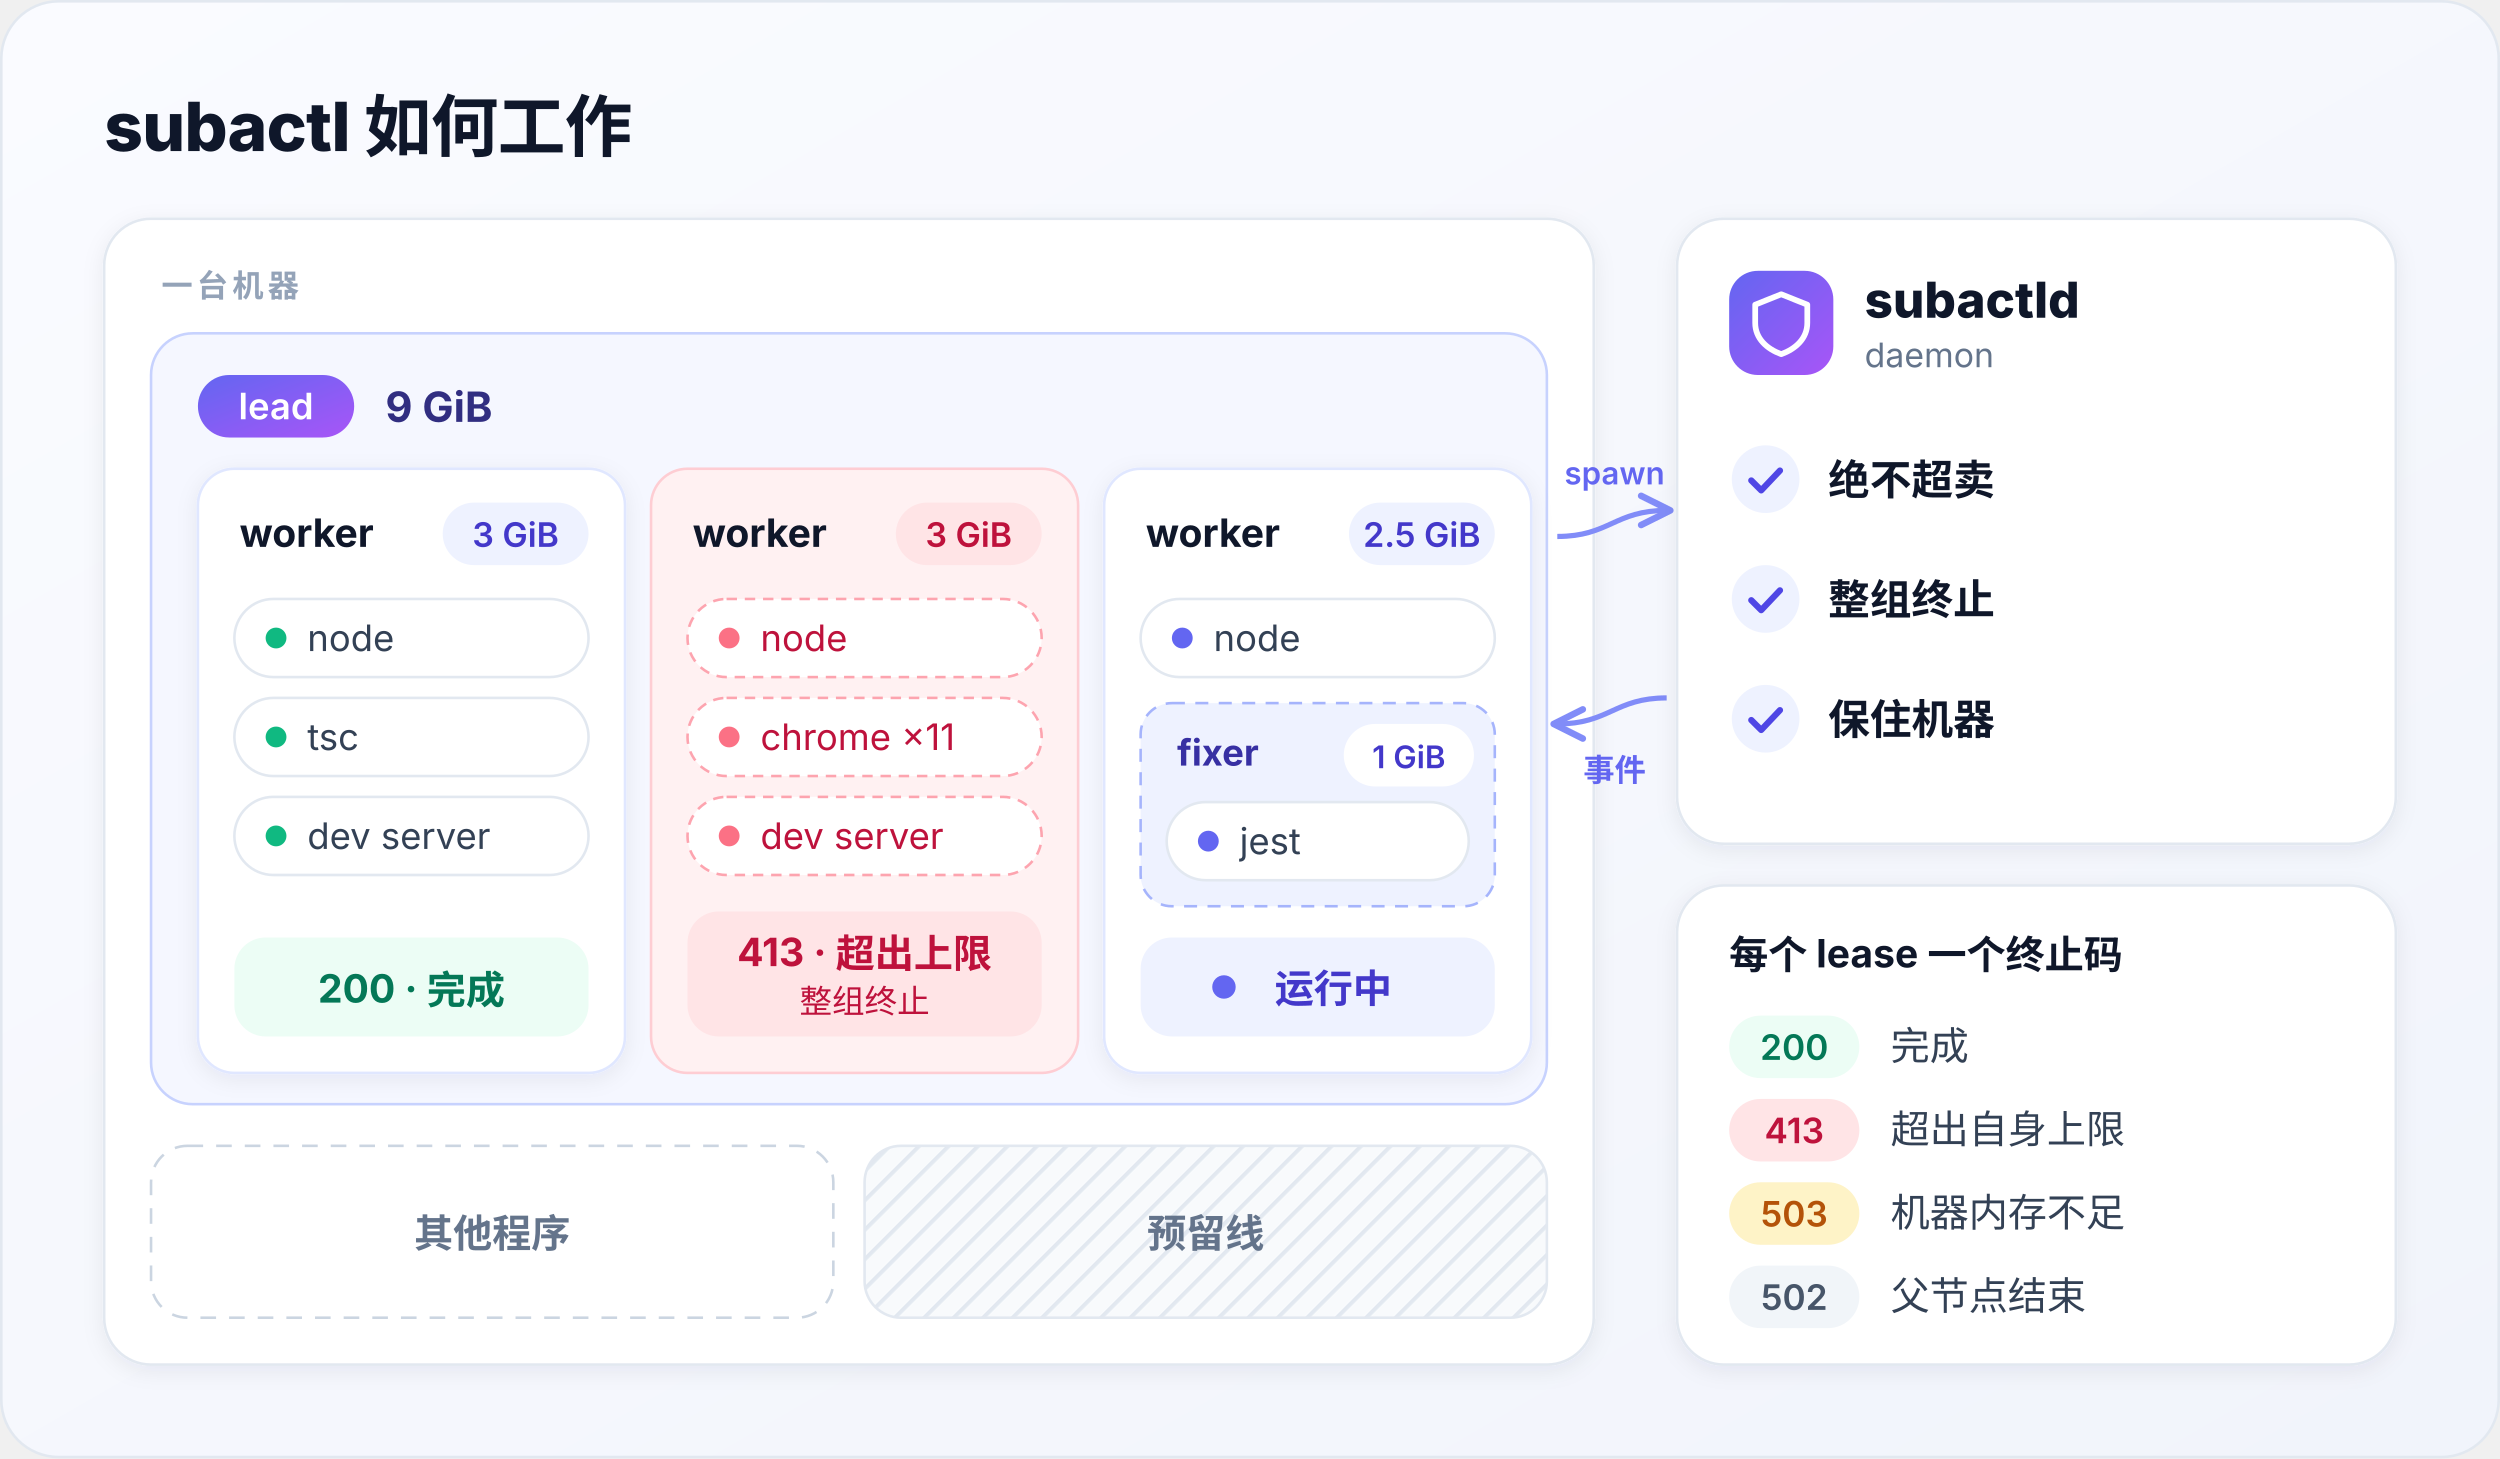
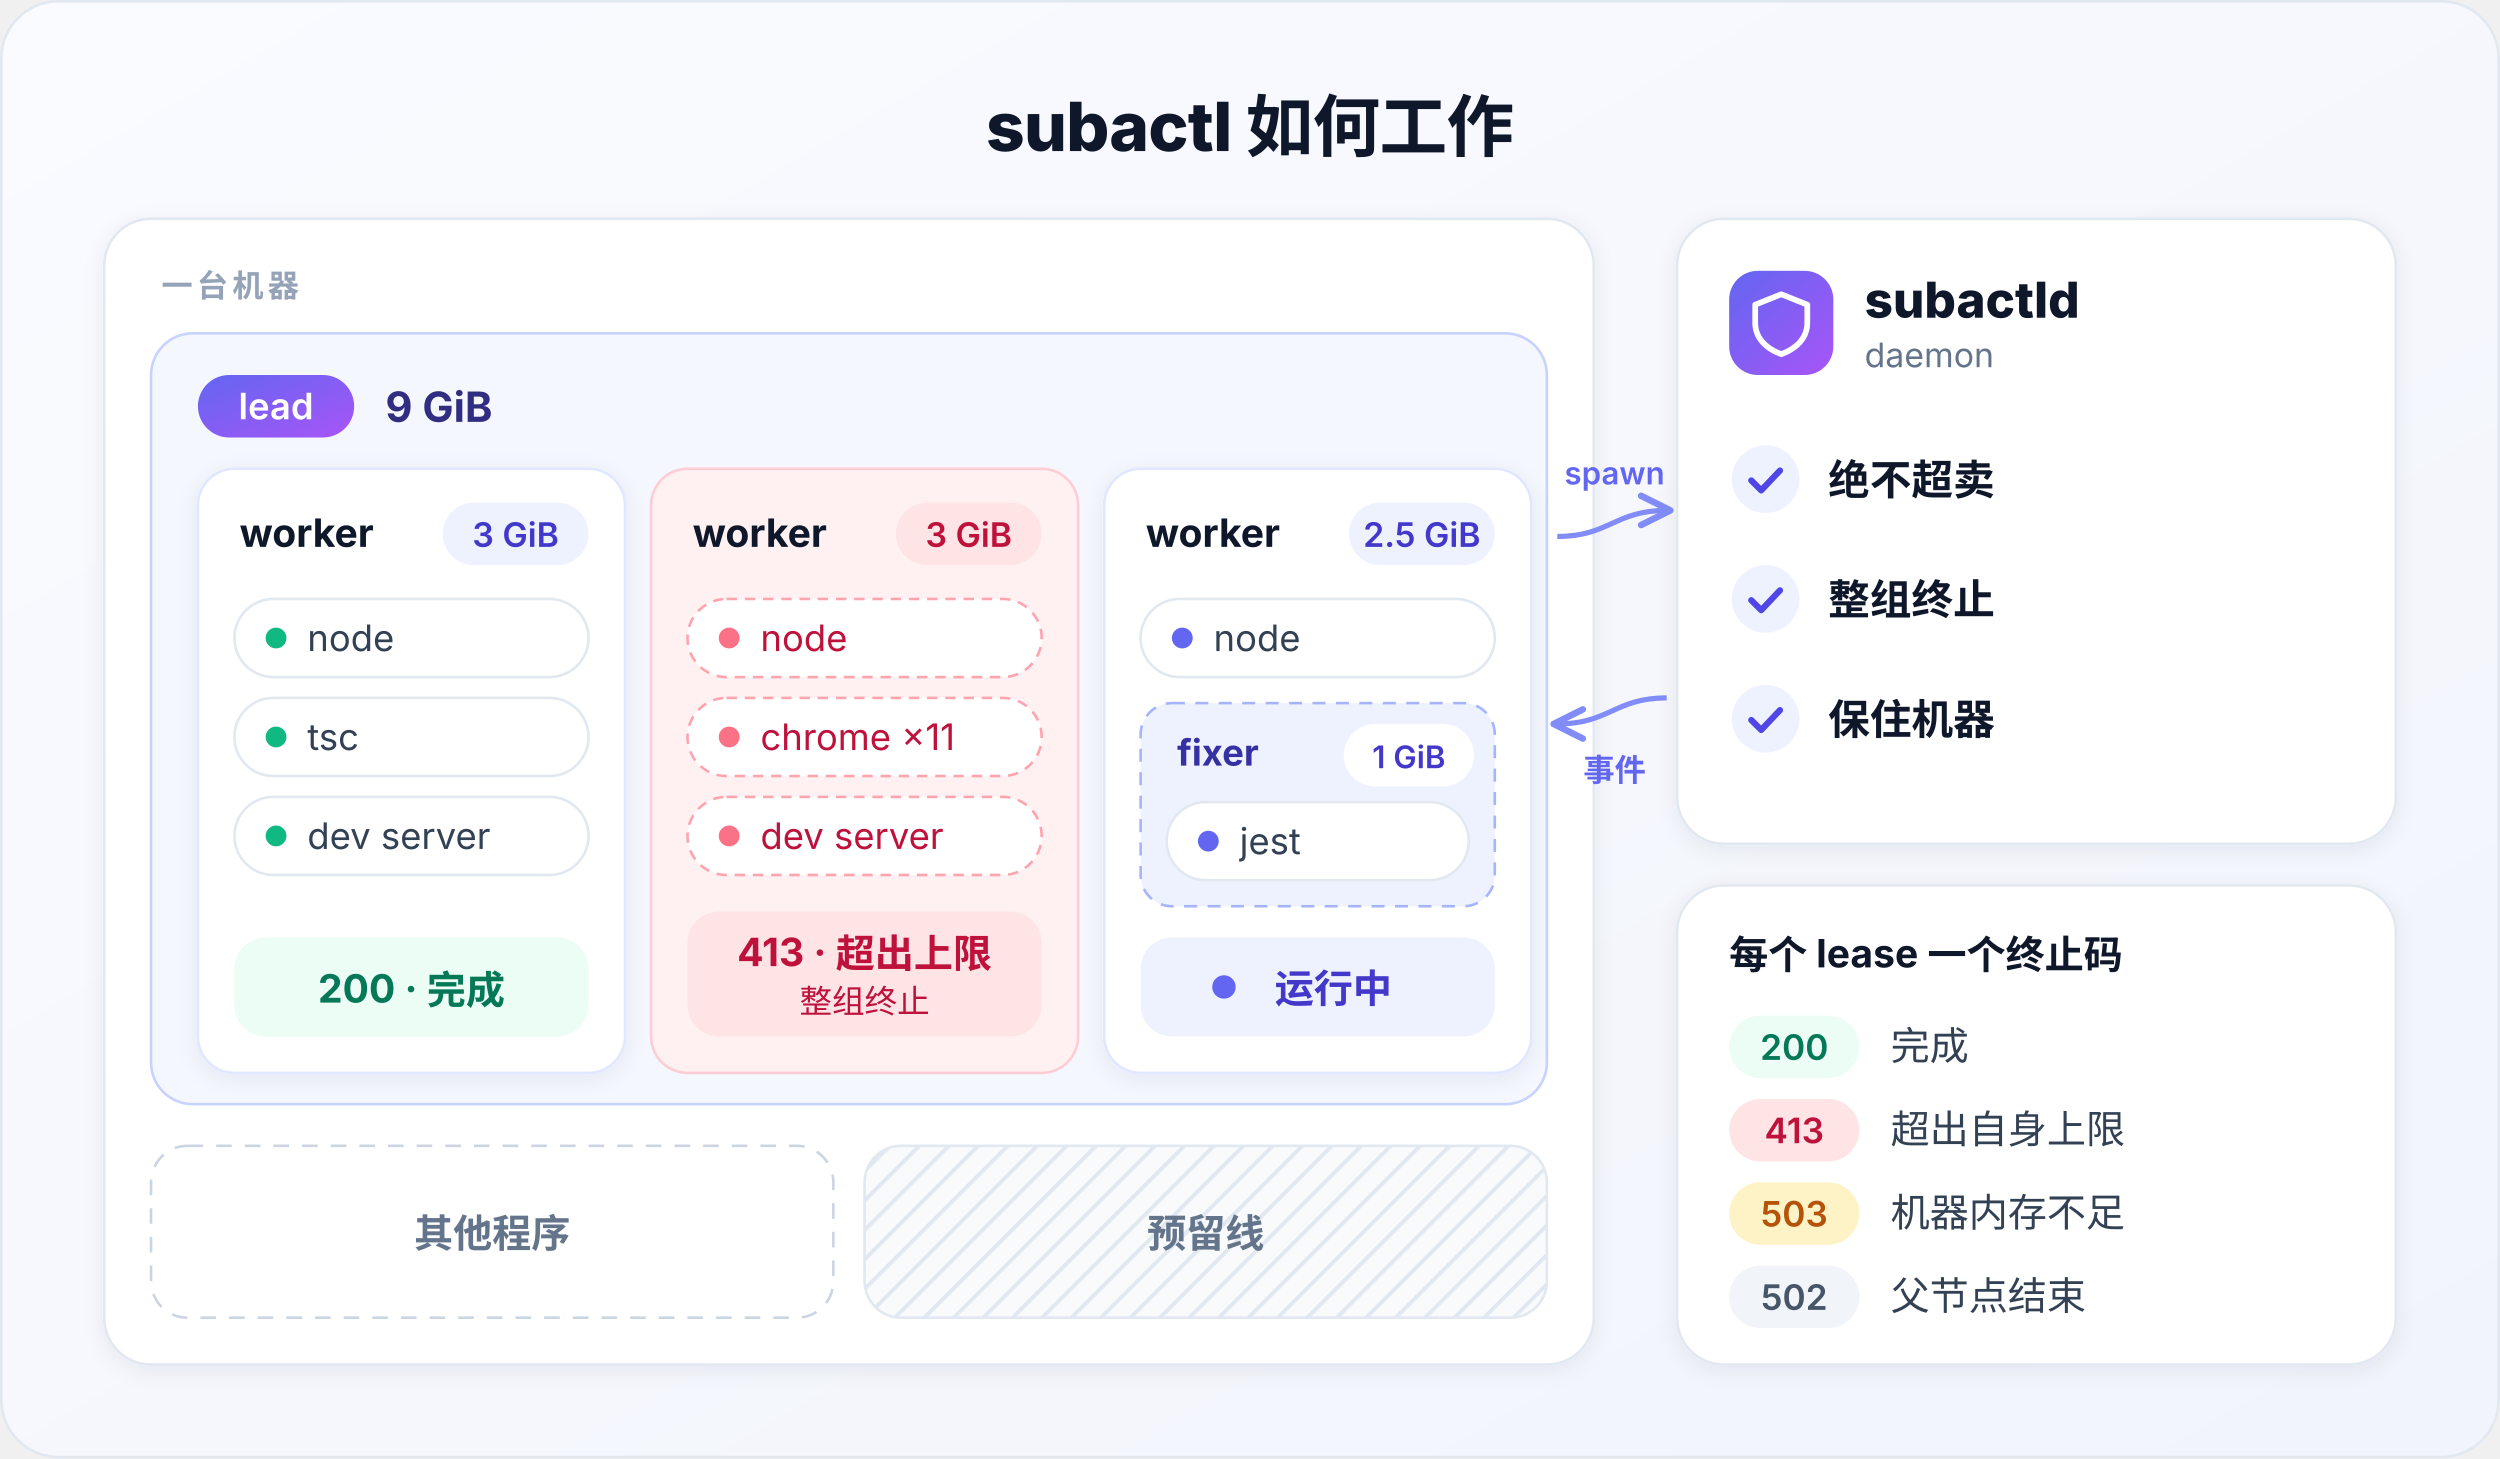
<svg xmlns="http://www.w3.org/2000/svg" width="960" height="560" viewBox="0 0 960 560" font-family="-apple-system, BlinkMacSystemFont, 'Inter', 'Segoe UI', 'PingFang SC', 'Microsoft YaHei', 'Noto Sans CJK SC', Helvetica, Arial, sans-serif">
  <defs>
    <linearGradient id="bg" x1="0" y1="0" x2="1" y2="1">
      <stop offset="0" stop-color="#fafbff" />
      <stop offset="1" stop-color="#f1f4fb" />
    </linearGradient>
    <linearGradient id="brand" x1="0" y1="0" x2="1" y2="1">
      <stop offset="0" stop-color="#6366f1" />
      <stop offset="1" stop-color="#a855f7" />
    </linearGradient>
    <pattern id="hatch" width="8" height="8" patternUnits="userSpaceOnUse" patternTransform="rotate(45)">
      <rect width="8" height="8" fill="#f8fafc" />
      <line x1="0" y1="0" x2="0" y2="8" stroke="#e2e8f0" stroke-width="3" />
    </pattern>
    <filter id="soft" x="-10%" y="-10%" width="120%" height="130%">
      <feDropShadow dx="0" dy="2" stdDeviation="4" flood-color="#1e293b" flood-opacity="0.07" />
    </filter>
    <marker id="tip" viewBox="0 0 10 10" refX="8" refY="5" markerWidth="7" markerHeight="7" orient="auto">
      <path d="M1,1 L9,5 L1,9" fill="none" stroke="#818cf8" stroke-width="1.8" stroke-linecap="round" stroke-linejoin="round" />
    </marker>
  </defs>
  <rect x="0.5" y="0.5" width="959" height="559" rx="22" fill="url(#bg)" stroke="#e2e8f0" />
-   <text x="40" y="58" font-size="26" font-weight="800" fill="#0f172a" letter-spacing="-0.3">subactl 如何工作</text>
+   <text x="480" y="58" font-size="26" font-weight="800" fill="#0f172a" letter-spacing="-0.3" text-anchor="middle">subactl 如何工作</text>
  <rect x="40" y="84" width="572" height="440" rx="18" fill="#ffffff" stroke="#e2e8f0" filter="url(#soft)" />
  <text x="62" y="114" font-size="12" font-weight="700" fill="#94a3b8" letter-spacing="1.6">一台机器</text>
  <rect x="58" y="128" width="536" height="296" rx="16" fill="#f5f7ff" stroke="#c7d2fe" />
  <rect x="76" y="144" width="60" height="24" rx="12" fill="url(#brand)" />
  <text x="106.0" y="161" font-size="14" font-weight="600" fill="#ffffff" text-anchor="middle">lead</text>
  <text x="148" y="162" font-size="16" font-weight="700" fill="#312e81">9 GiB</text>
  <rect x="76" y="180" width="164" height="232" rx="14" fill="#ffffff" stroke="#e0e7ff" filter="url(#soft)" />
  <text x="92" y="210" font-size="15" font-weight="700" fill="#0f172a">worker</text>
  <rect x="170" y="193" width="56" height="24" rx="12" fill="#eef2ff" />
  <text x="198.0" y="210" font-size="13" font-weight="600" fill="#4338ca" text-anchor="middle">3 GiB</text>
  <rect x="90" y="230" width="136" height="30" rx="15" fill="#ffffff" stroke="#e2e8f0" />
  <circle cx="106" cy="245" r="4" fill="#10b981" />
  <text x="118" y="250" font-size="14" fill="#334155">node</text>
  <rect x="90" y="268" width="136" height="30" rx="15" fill="#ffffff" stroke="#e2e8f0" />
  <circle cx="106" cy="283" r="4" fill="#10b981" />
  <text x="118" y="288" font-size="14" fill="#334155">tsc</text>
  <rect x="90" y="306" width="136" height="30" rx="15" fill="#ffffff" stroke="#e2e8f0" />
  <circle cx="106" cy="321" r="4" fill="#10b981" />
  <text x="118" y="326" font-size="14" fill="#334155">dev server</text>
  <rect x="90" y="360" width="136" height="38" rx="12" fill="#ecfdf5" />
  <text x="158" y="385" font-size="15" font-weight="700" fill="#047857" text-anchor="middle">200 · 完成</text>
  <rect x="250" y="180" width="164" height="232" rx="14" fill="#fff1f2" stroke="#fecdd3" />
  <text x="266" y="210" font-size="15" font-weight="700" fill="#0f172a">worker</text>
  <rect x="344" y="193" width="56" height="24" rx="12" fill="#ffe4e6" />
  <text x="372.0" y="210" font-size="13" font-weight="600" fill="#be123c" text-anchor="middle">3 GiB</text>
  <rect x="264" y="230" width="136" height="30" rx="15" fill="#ffffff" stroke="#fda4af" stroke-dasharray="4 3" />
  <circle cx="280" cy="245" r="4" fill="#fb7185" />
  <text x="292" y="250" font-size="14" fill="#be123c">node</text>
  <rect x="264" y="268" width="136" height="30" rx="15" fill="#ffffff" stroke="#fda4af" stroke-dasharray="4 3" />
  <circle cx="280" cy="283" r="4" fill="#fb7185" />
  <text x="292" y="288" font-size="14" fill="#be123c">chrome ×11</text>
  <rect x="264" y="306" width="136" height="30" rx="15" fill="#ffffff" stroke="#fda4af" stroke-dasharray="4 3" />
  <circle cx="280" cy="321" r="4" fill="#fb7185" />
  <text x="292" y="326" font-size="14" fill="#be123c">dev server</text>
  <rect x="264" y="350" width="136" height="48" rx="12" fill="#ffe4e6" />
  <text x="332" y="371" font-size="15" font-weight="700" fill="#be123c" text-anchor="middle">413 · 超出上限</text>
  <text x="332" y="389" font-size="12.5" fill="#be123c" text-anchor="middle">整组终止</text>
  <rect x="424" y="180" width="164" height="232" rx="14" fill="#ffffff" stroke="#e0e7ff" filter="url(#soft)" />
  <text x="440" y="210" font-size="15" font-weight="700" fill="#0f172a">worker</text>
  <rect x="518" y="193" width="56" height="24" rx="12" fill="#eef2ff" />
  <text x="546.0" y="210" font-size="13" font-weight="600" fill="#4338ca" text-anchor="middle">2.5 GiB</text>
  <rect x="438" y="230" width="136" height="30" rx="15" fill="#ffffff" stroke="#e2e8f0" />
  <circle cx="454" cy="245" r="4" fill="#6366f1" />
  <text x="466" y="250" font-size="14" fill="#334155">node</text>
  <rect x="438" y="270" width="136" height="78" rx="12" fill="#eef2ff" stroke="#a5b4fc" stroke-dasharray="5 4" />
  <text x="452" y="294" font-size="14" font-weight="700" fill="#3730a3">fixer</text>
  <rect x="516" y="278" width="50" height="24" rx="12" fill="#ffffff" />
  <text x="541.0" y="295" font-size="12" font-weight="600" fill="#4338ca" text-anchor="middle">1 GiB</text>
  <rect x="448" y="308" width="116" height="30" rx="15" fill="#ffffff" stroke="#e2e8f0" />
  <circle cx="464" cy="323" r="4" fill="#6366f1" />
  <text x="476" y="328" font-size="14" fill="#334155">jest</text>
  <rect x="438" y="360" width="136" height="38" rx="12" fill="#eef2ff" />
  <circle cx="470" cy="379" r="4.5" fill="#6366f1" />
  <text x="512" y="385" font-size="15" font-weight="700" fill="#4338ca" text-anchor="middle">运行中</text>
  <rect x="58" y="440" width="262" height="66" rx="14" fill="#ffffff" stroke="#cbd5e1" stroke-dasharray="6 5" />
  <text x="189" y="479" font-size="15" font-weight="600" fill="#64748b" text-anchor="middle">其他程序</text>
  <rect x="332" y="440" width="262" height="66" rx="14" fill="url(#hatch)" stroke="#e2e8f0" />
  <text x="463" y="479" font-size="15" font-weight="600" fill="#64748b" text-anchor="middle">预留线</text>
  <path d="M598,206 C618,206 620,196 640,196" fill="none" stroke="#818cf8" stroke-width="2" marker-end="url(#tip)" />
  <text x="620" y="186" font-size="12" font-weight="600" fill="#6366f1" text-anchor="middle">spawn</text>
  <path d="M640,268 C620,268 618,278 598,278" fill="none" stroke="#818cf8" stroke-width="2" marker-end="url(#tip)" />
  <text x="620" y="300" font-size="12" font-weight="600" fill="#6366f1" text-anchor="middle">事件</text>
  <rect x="644" y="84" width="276" height="240" rx="18" fill="#ffffff" stroke="#e2e8f0" filter="url(#soft)" />
  <rect x="664" y="104" width="40" height="40" rx="11" fill="url(#brand)" />
  <path d="M684,113 l10,4 v7 c0,6 -4.5,10 -10,12 c-5.5,-2 -10,-6 -10,-12 v-7 z" fill="none" stroke="#ffffff" stroke-width="2.2" stroke-linejoin="round" />
  <text x="716" y="122" font-size="19" font-weight="800" fill="#0f172a">subactld</text>
  <text x="716" y="141" font-size="13" fill="#64748b">daemon</text>
  <circle cx="678" cy="184" r="13" fill="#eef2ff" />
  <path d="M672.5,184.5 l3.8,3.8 l7.2,-7.6" fill="none" stroke="#4f46e5" stroke-width="2.4" stroke-linecap="round" stroke-linejoin="round" />
  <text x="702" y="190" font-size="16" font-weight="600" fill="#0f172a">绝不超卖</text>
  <circle cx="678" cy="230" r="13" fill="#eef2ff" />
  <path d="M672.5,230.5 l3.8,3.8 l7.2,-7.6" fill="none" stroke="#4f46e5" stroke-width="2.4" stroke-linecap="round" stroke-linejoin="round" />
  <text x="702" y="236" font-size="16" font-weight="600" fill="#0f172a">整组终止</text>
  <circle cx="678" cy="276" r="13" fill="#eef2ff" />
  <path d="M672.5,276.5 l3.8,3.8 l7.2,-7.6" fill="none" stroke="#4f46e5" stroke-width="2.4" stroke-linecap="round" stroke-linejoin="round" />
  <text x="702" y="282" font-size="16" font-weight="600" fill="#0f172a">保住机器</text>
  <rect x="644" y="340" width="276" height="184" rx="18" fill="#ffffff" stroke="#e2e8f0" filter="url(#soft)" />
  <text x="664" y="372" font-size="15" font-weight="700" fill="#0f172a">每个 lease 一个终止码</text>
  <rect x="664" y="390" width="50" height="24" rx="12" fill="#ecfdf5" />
  <text x="689.0" y="407" font-size="13.5" font-weight="600" fill="#047857" text-anchor="middle">200</text>
  <text x="726" y="407" font-size="15" fill="#334155">完成</text>
  <rect x="664" y="422" width="50" height="24" rx="12" fill="#ffe4e6" />
  <text x="689.0" y="439" font-size="13.5" font-weight="600" fill="#be123c" text-anchor="middle">413</text>
  <text x="726" y="439" font-size="15" fill="#334155">超出自身上限</text>
  <rect x="664" y="454" width="50" height="24" rx="12" fill="#fef3c7" />
  <text x="689.0" y="471" font-size="13.5" font-weight="600" fill="#b45309" text-anchor="middle">503</text>
  <text x="726" y="471" font-size="15" fill="#334155">机器内存不足</text>
  <rect x="664" y="486" width="50" height="24" rx="12" fill="#f1f5f9" />
  <text x="689.0" y="503" font-size="13.5" font-weight="600" fill="#475569" text-anchor="middle">502</text>
  <text x="726" y="503" font-size="15" fill="#334155">父节点结束</text>
</svg>
